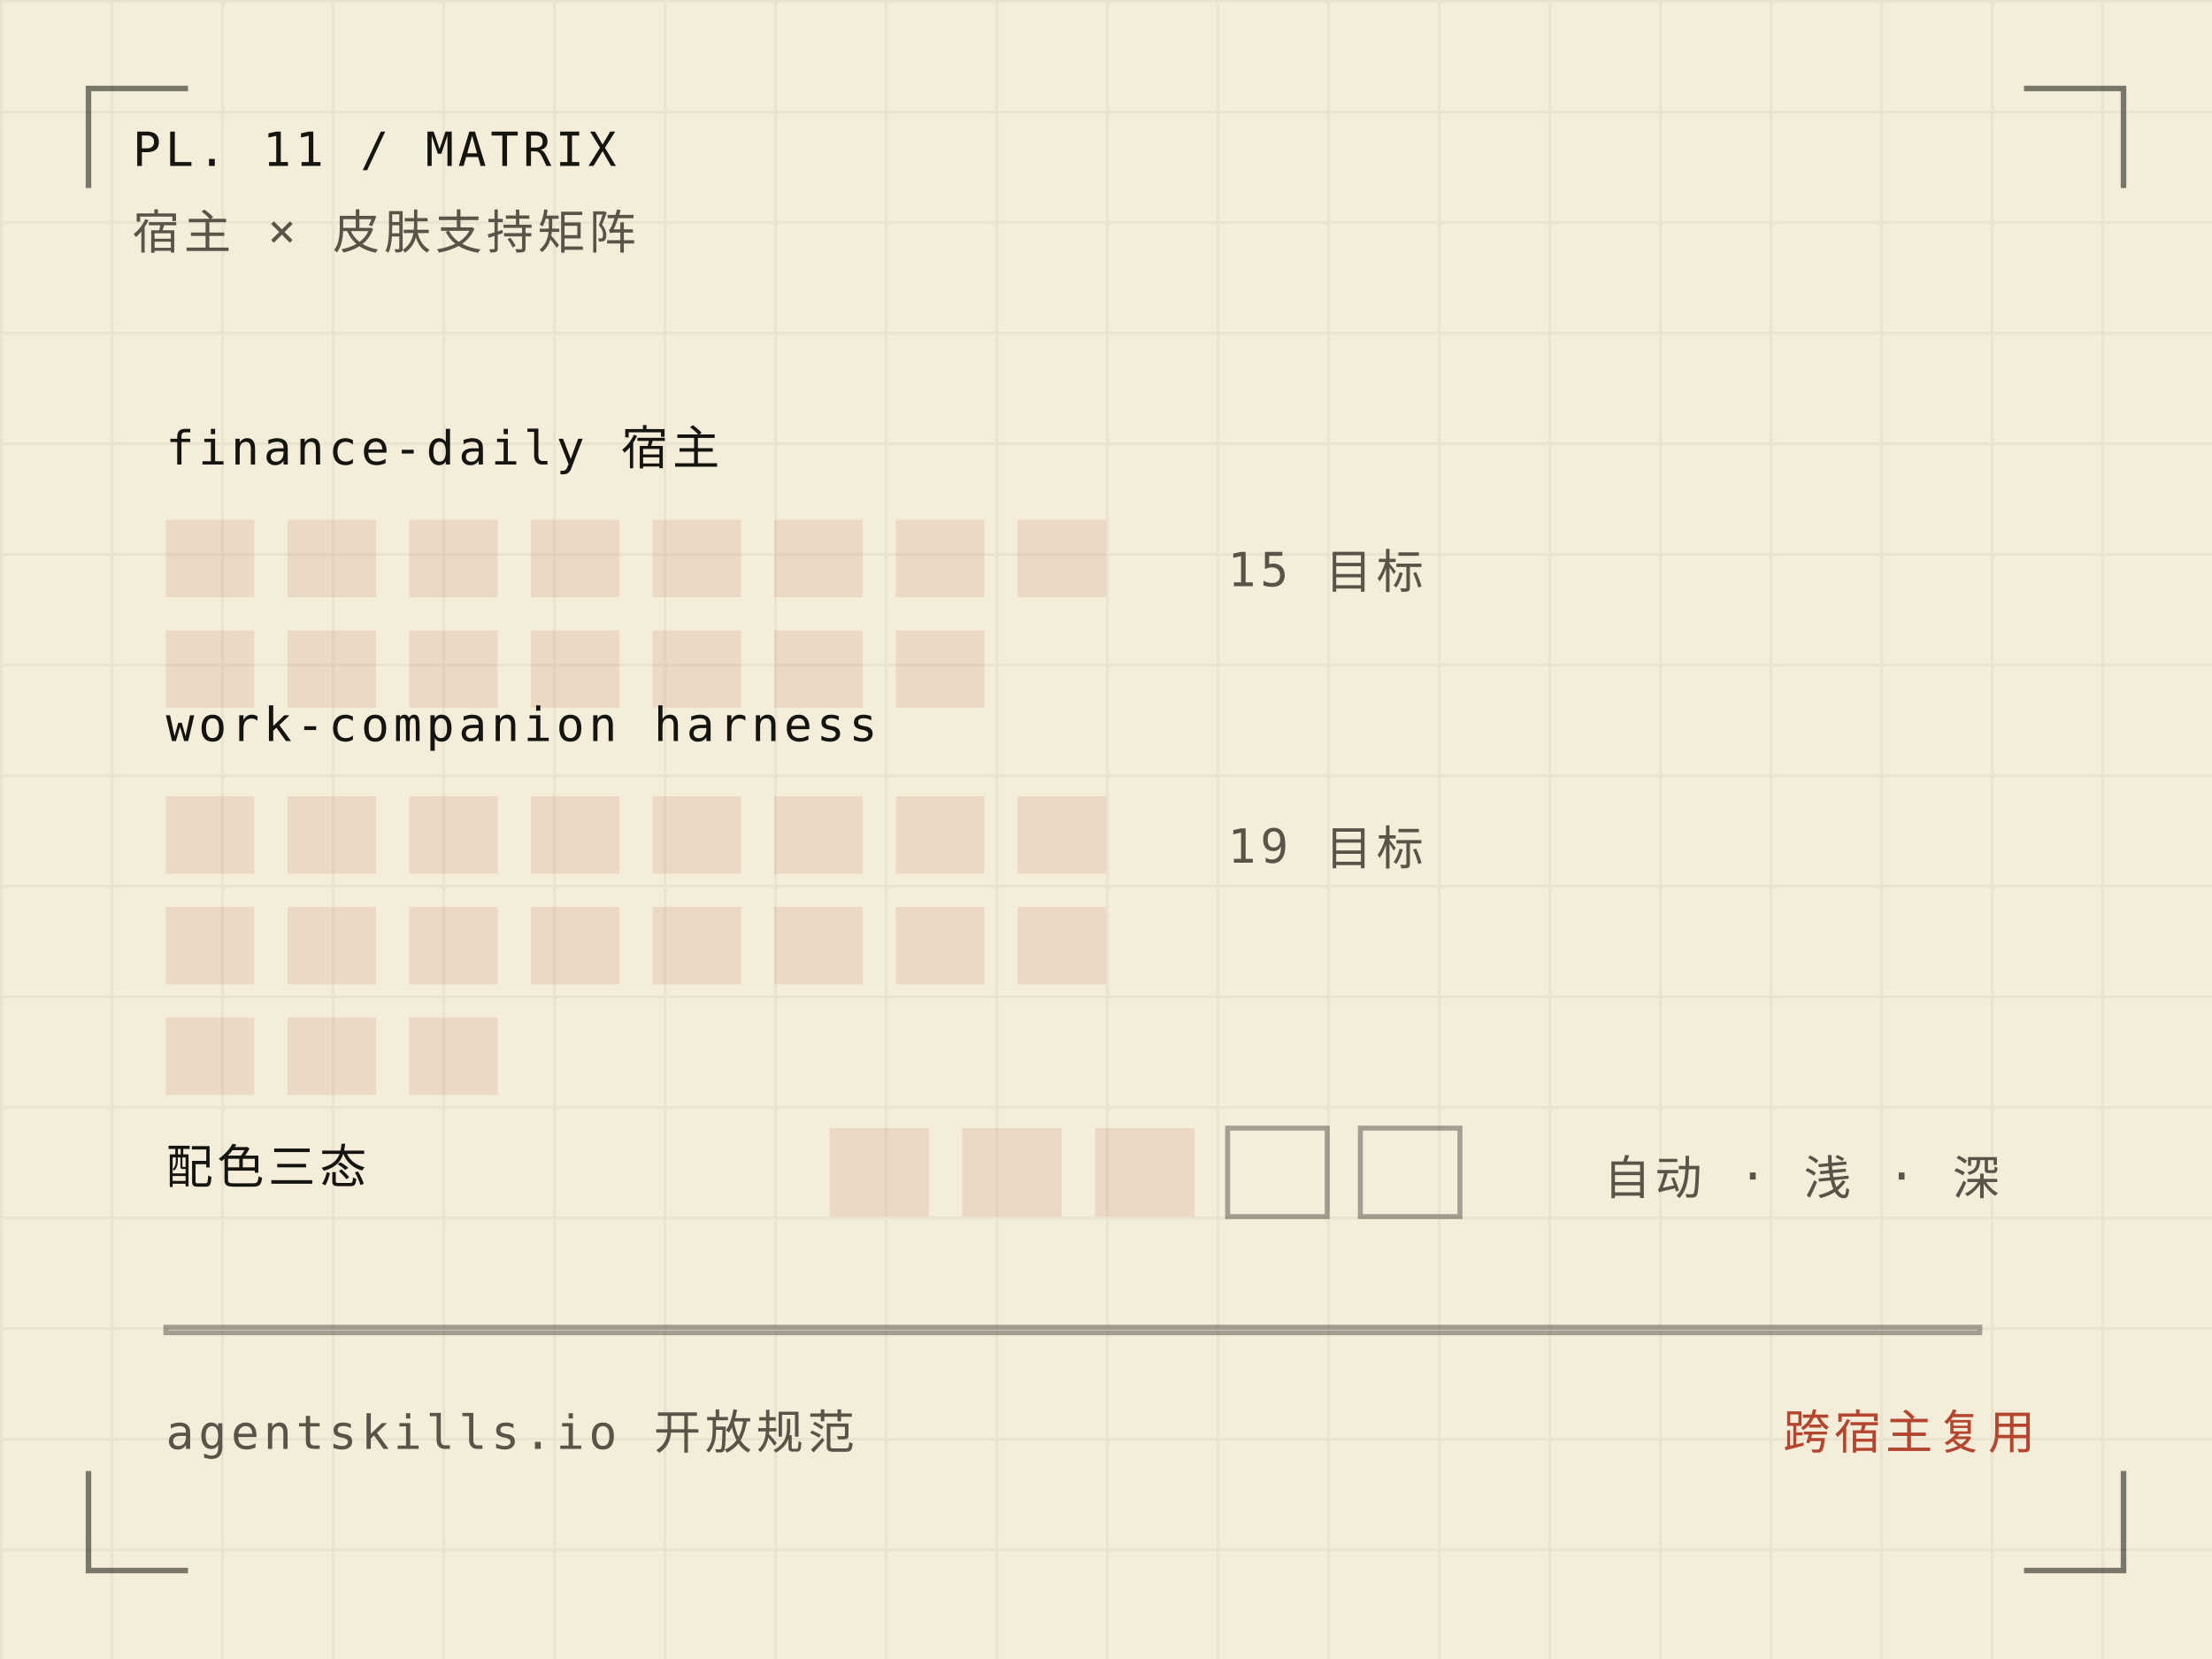
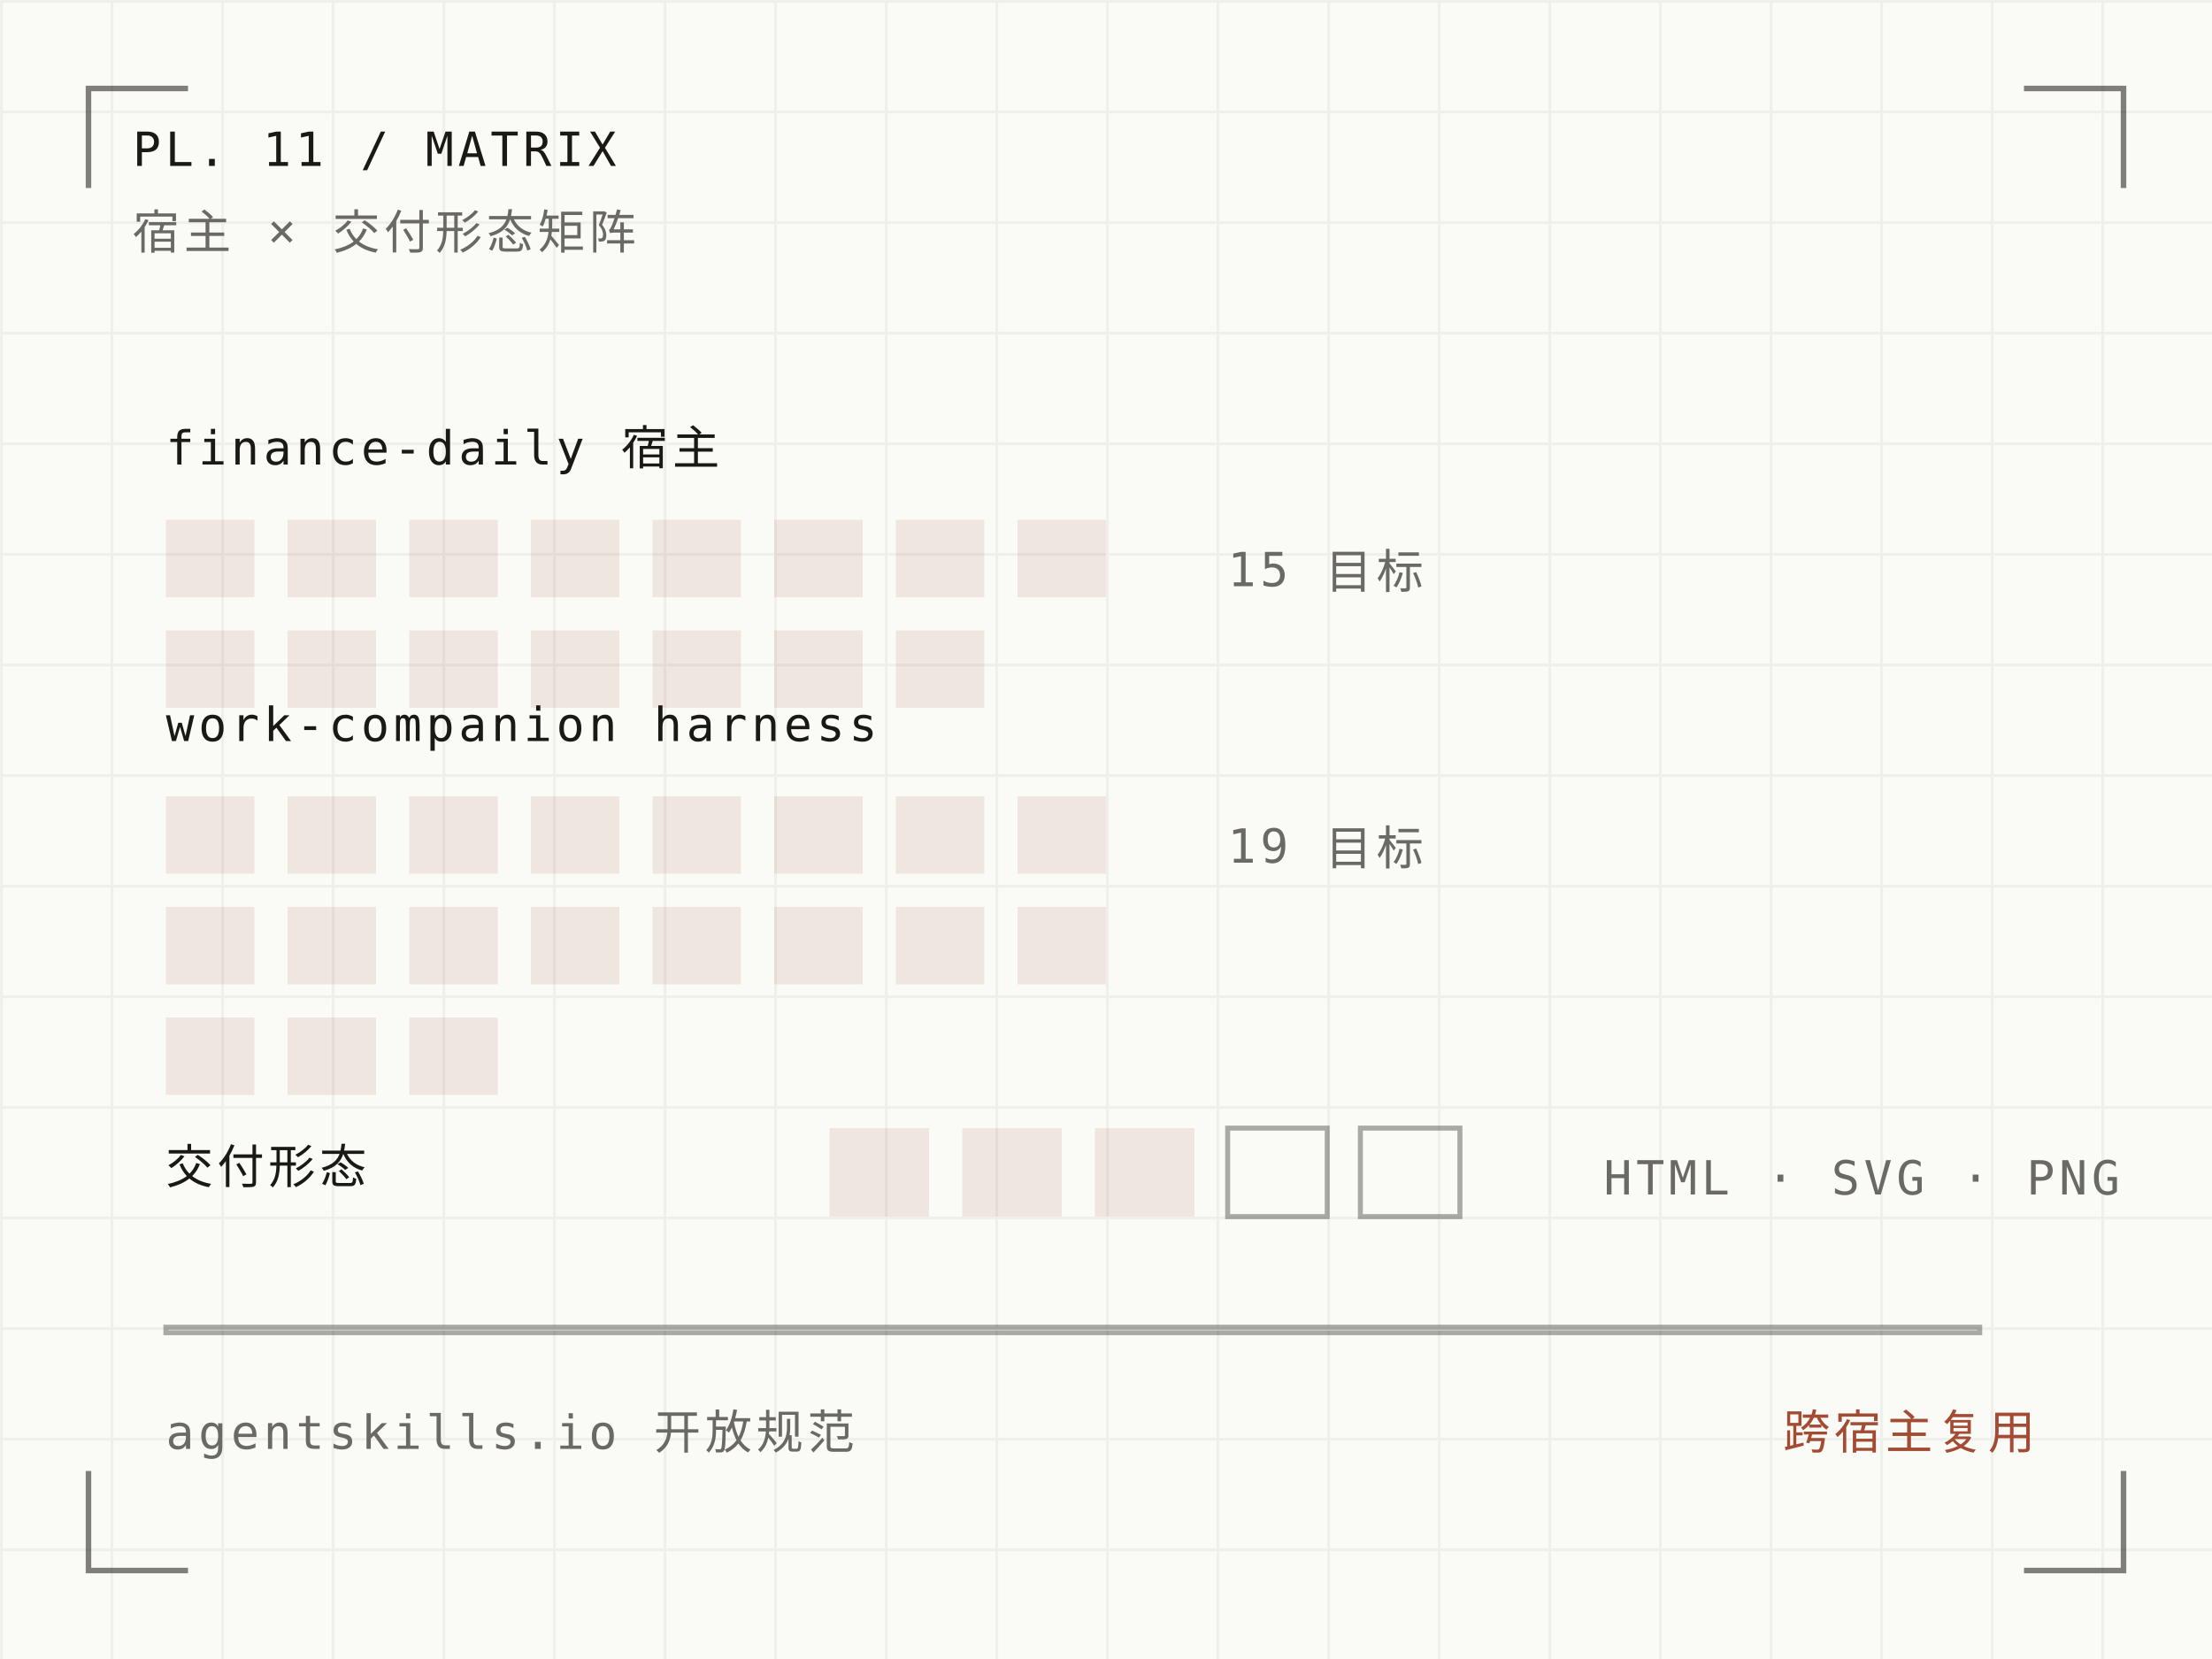
- <svg xmlns="http://www.w3.org/2000/svg" viewBox="0 0 400 300" width="800" height="600" role="img" aria-label="板块图：宿主与配色三态支持矩阵">
+ <svg xmlns="http://www.w3.org/2000/svg" viewBox="0 0 400 300" width="800" height="600" role="img" aria-label="板块图：宿主与交付形态支持矩阵">
  <defs>
    <pattern id="g" width="20" height="20" patternUnits="userSpaceOnUse">
      <path class="grid" d="M20 0H0V20" />
    </pattern>
  </defs>
  <style>
- .paper{fill:#f4edda}
- .grid{stroke:#15140f;stroke-opacity:.05;fill:none}
- .frame{fill:none;stroke:#15140f;stroke-opacity:.55;stroke-width:1}
- .ln{fill:none;stroke:#15140f;stroke-opacity:.8;stroke-width:1.1}
- .ln-soft{fill:none;stroke:#15140f;stroke-opacity:.36;stroke-width:.9}
- .ln-c{fill:none;stroke:#b4462f;stroke-width:1.5}
+ .paper{fill:#fafaf7}
+ .grid{stroke:#1a1916;stroke-opacity:.05;fill:none}
+ .frame{fill:none;stroke:#1a1916;stroke-opacity:.55;stroke-width:1}
+ .ln{fill:none;stroke:#1a1916;stroke-opacity:.8;stroke-width:1.1}
+ .ln-soft{fill:none;stroke:#1a1916;stroke-opacity:.36;stroke-width:.9}
+ .ln-c{fill:none;stroke:#a34c33;stroke-width:1.5}
.dash{stroke-dasharray:3 5}
- .fill-i{fill:#15140f}
- .fill-i-soft{fill:#15140f;fill-opacity:.5}
- .fill-c{fill:#b4462f}
- .fill-c-soft{fill:#b4462f;fill-opacity:.12}
- .tx-i{fill:#15140f}
- .tx-m{fill:#5a5448}
- .tx-c{fill:#b4462f}
+ .fill-i{fill:#1a1916}
+ .fill-i-soft{fill:#1a1916;fill-opacity:.5}
+ .fill-c{fill:#a34c33}
+ .fill-c-soft{fill:#a34c33;fill-opacity:.12}
+ .tx-i{fill:#1a1916}
+ .tx-m{fill:#6b6964}
+ .tx-c{fill:#a34c33}
.mono{font-family:ui-monospace,Menlo,Consolas,monospace;font-size:8.5px;letter-spacing:.09em}
.mono-l{font-family:ui-monospace,Menlo,Consolas,monospace;font-size:11px;letter-spacing:.12em}
.serif{font-family:Georgia,'Songti SC','SimSun',serif}
- .card{fill:#faf5e6;fill-opacity:.7;stroke:#15140f;stroke-opacity:.4;stroke-width:1}
- .card-c{fill:#faf5e6;fill-opacity:.7;stroke:#b4462f;stroke-opacity:.55;stroke-width:1}
- .bar{fill:#15140f;fill-opacity:.16}
- .bar-c{fill:#b4462f;fill-opacity:.28}
- .chip{fill:#15140f;fill-opacity:.85}
- .chip-tx{fill:#f4edda}
+ .card{fill:#ffffff;fill-opacity:.7;stroke:#1a1916;stroke-opacity:.4;stroke-width:1}
+ .card-c{fill:#ffffff;fill-opacity:.7;stroke:#a34c33;stroke-opacity:.55;stroke-width:1}
+ .bar{fill:#1a1916;fill-opacity:.16}
+ .bar-c{fill:#a34c33;fill-opacity:.28}
+ .chip{fill:#1a1916;fill-opacity:.85}
+ .chip-tx{fill:#fafaf7}
@media (prefers-reduced-motion: no-preference){
.anim-fade{animation:afade .8s ease both}
.d1{animation-delay:.14s}
.d2{animation-delay:.28s}
.d3{animation-delay:.42s}
.d4{animation-delay:.56s}
}
@keyframes afade{from{opacity:0}to{opacity:1}}
</style>
  <rect width="400" height="300" class="paper" />
  <rect width="400" height="300" fill="url(#g)" />
  <g class="frame">
    <path d="M16 34V16H34" />
    <path d="M366 16H384V34" />
    <path d="M16 266V284H34" />
    <path d="M366 284H384V266" />
  </g>
  <text x="24" y="30" class="mono tx-i">PL. 11 / MATRIX</text>
-   <text x="24" y="45" class="mono tx-m">宿主 × 皮肤支持矩阵</text>
+   <text x="24" y="45" class="mono tx-m">宿主 × 交付形态矩阵</text>
  <text x="30" y="84" class="mono tx-i">finance-daily 宿主</text>
  <rect x="30" y="94" width="16" height="14" class="fill-c-soft" />
  <rect x="52" y="94" width="16" height="14" class="fill-c-soft" />
  <rect x="74" y="94" width="16" height="14" class="fill-c-soft" />
  <rect x="96" y="94" width="16" height="14" class="fill-c-soft" />
  <rect x="118" y="94" width="16" height="14" class="fill-c-soft" />
  <rect x="140" y="94" width="16" height="14" class="fill-c-soft" />
  <rect x="162" y="94" width="16" height="14" class="fill-c-soft" />
  <rect x="184" y="94" width="16" height="14" class="fill-c-soft" />
  <rect x="30" y="114" width="16" height="14" class="fill-c-soft" />
  <rect x="52" y="114" width="16" height="14" class="fill-c-soft" />
  <rect x="74" y="114" width="16" height="14" class="fill-c-soft" />
  <rect x="96" y="114" width="16" height="14" class="fill-c-soft" />
  <rect x="118" y="114" width="16" height="14" class="fill-c-soft" />
  <rect x="140" y="114" width="16" height="14" class="fill-c-soft" />
  <rect x="162" y="114" width="16" height="14" class="fill-c-soft" />
  <text x="222" y="106" class="mono tx-m">15 目标</text>
  <text x="30" y="134" class="mono tx-i">work-companion harness</text>
  <rect x="30" y="144" width="16" height="14" class="fill-c-soft" />
  <rect x="52" y="144" width="16" height="14" class="fill-c-soft" />
  <rect x="74" y="144" width="16" height="14" class="fill-c-soft" />
  <rect x="96" y="144" width="16" height="14" class="fill-c-soft" />
  <rect x="118" y="144" width="16" height="14" class="fill-c-soft" />
  <rect x="140" y="144" width="16" height="14" class="fill-c-soft" />
  <rect x="162" y="144" width="16" height="14" class="fill-c-soft" />
  <rect x="184" y="144" width="16" height="14" class="fill-c-soft" />
  <rect x="30" y="164" width="16" height="14" class="fill-c-soft" />
  <rect x="52" y="164" width="16" height="14" class="fill-c-soft" />
  <rect x="74" y="164" width="16" height="14" class="fill-c-soft" />
  <rect x="96" y="164" width="16" height="14" class="fill-c-soft" />
  <rect x="118" y="164" width="16" height="14" class="fill-c-soft" />
  <rect x="140" y="164" width="16" height="14" class="fill-c-soft" />
  <rect x="162" y="164" width="16" height="14" class="fill-c-soft" />
  <rect x="184" y="164" width="16" height="14" class="fill-c-soft" />
  <rect x="30" y="184" width="16" height="14" class="fill-c-soft" />
  <rect x="52" y="184" width="16" height="14" class="fill-c-soft" />
  <rect x="74" y="184" width="16" height="14" class="fill-c-soft" />
  <text x="222" y="156" class="mono tx-m">19 目标</text>
-   <text x="30" y="214" class="mono tx-i">配色三态</text>
+   <text x="30" y="214" class="mono tx-i">交付形态</text>
  <rect x="150" y="204" width="18" height="16" class="fill-c-soft" />
  <rect x="174" y="204" width="18" height="16" class="fill-c-soft" />
  <rect x="198" y="204" width="18" height="16" class="fill-c-soft" />
  <rect x="222" y="204" width="18" height="16" class="ln-soft" />
  <rect x="246" y="204" width="18" height="16" class="ln-soft" />
-   <text x="290" y="216" class="mono tx-m">自动 · 浅 · 深</text>
+   <text x="290" y="216" class="mono tx-m">HTML · SVG · PNG</text>
  <rect x="30" y="240" width="328" height="1" class="ln-soft" fill="none" stroke-opacity=".2" />
  <text x="30" y="262" class="mono tx-m">agentskills.io 开放规范</text>
  <text x="368" y="262" class="mono tx-c" text-anchor="end">跨宿主复用</text>
</svg>
